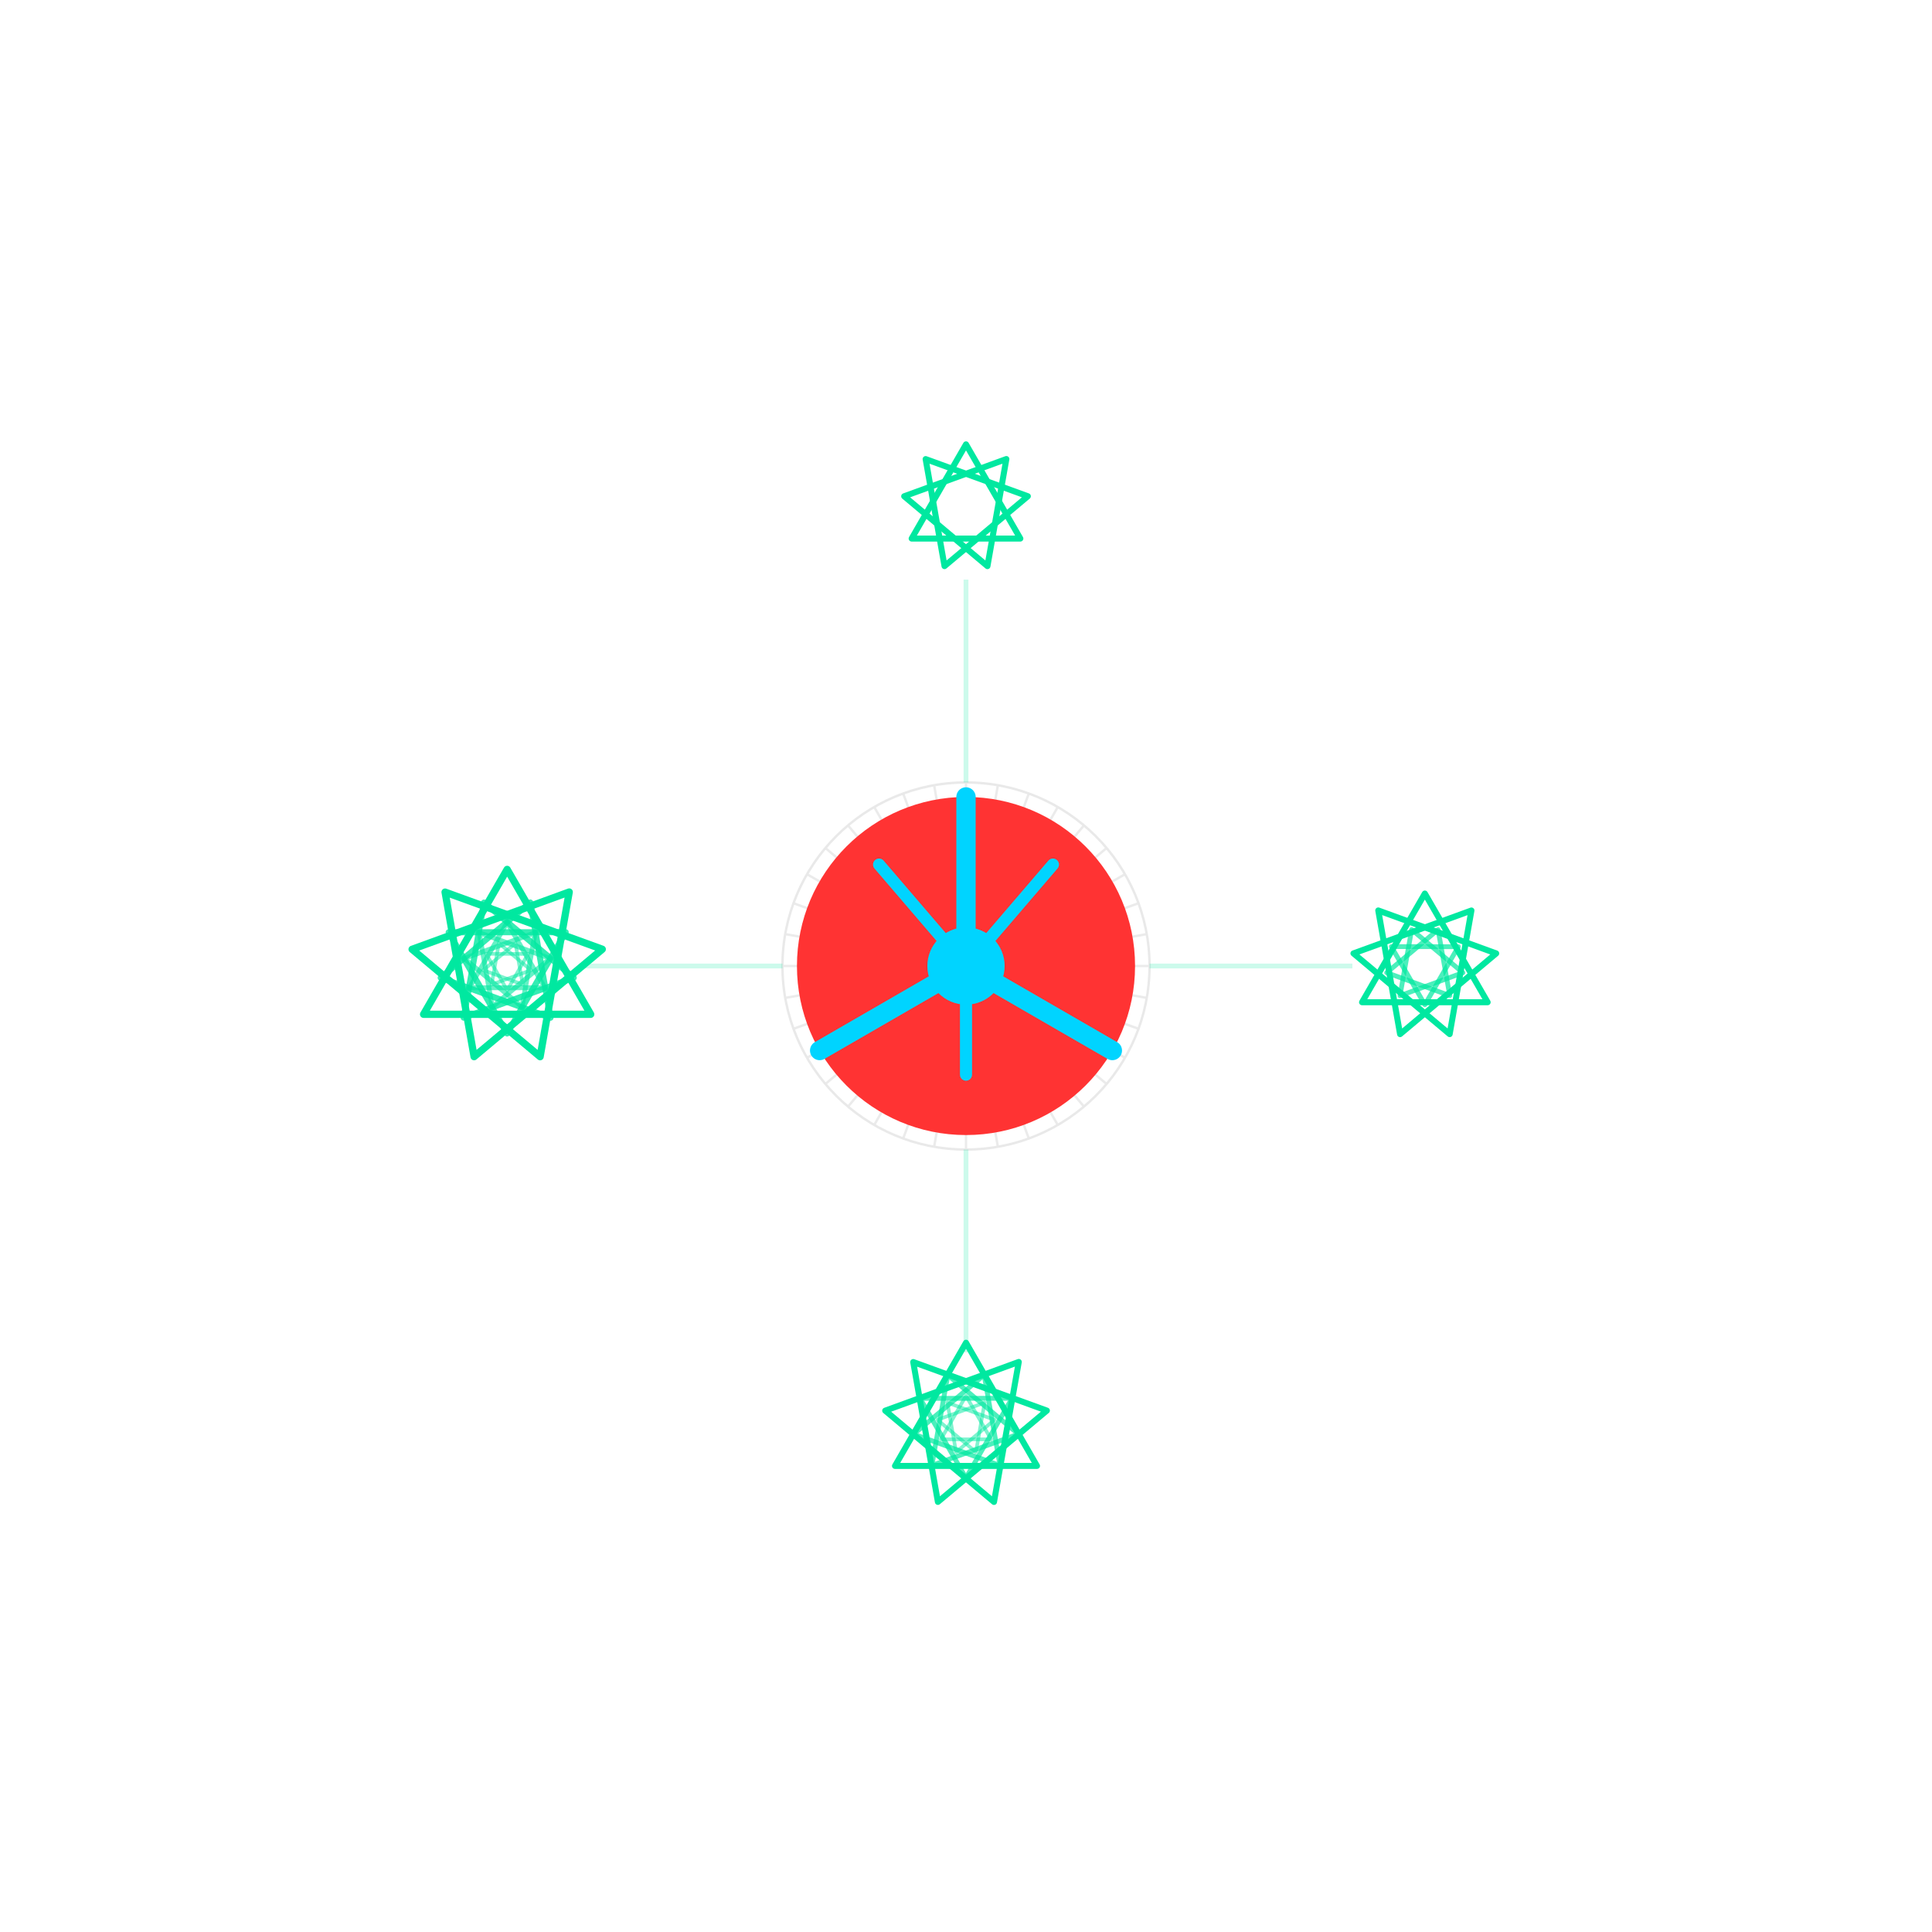
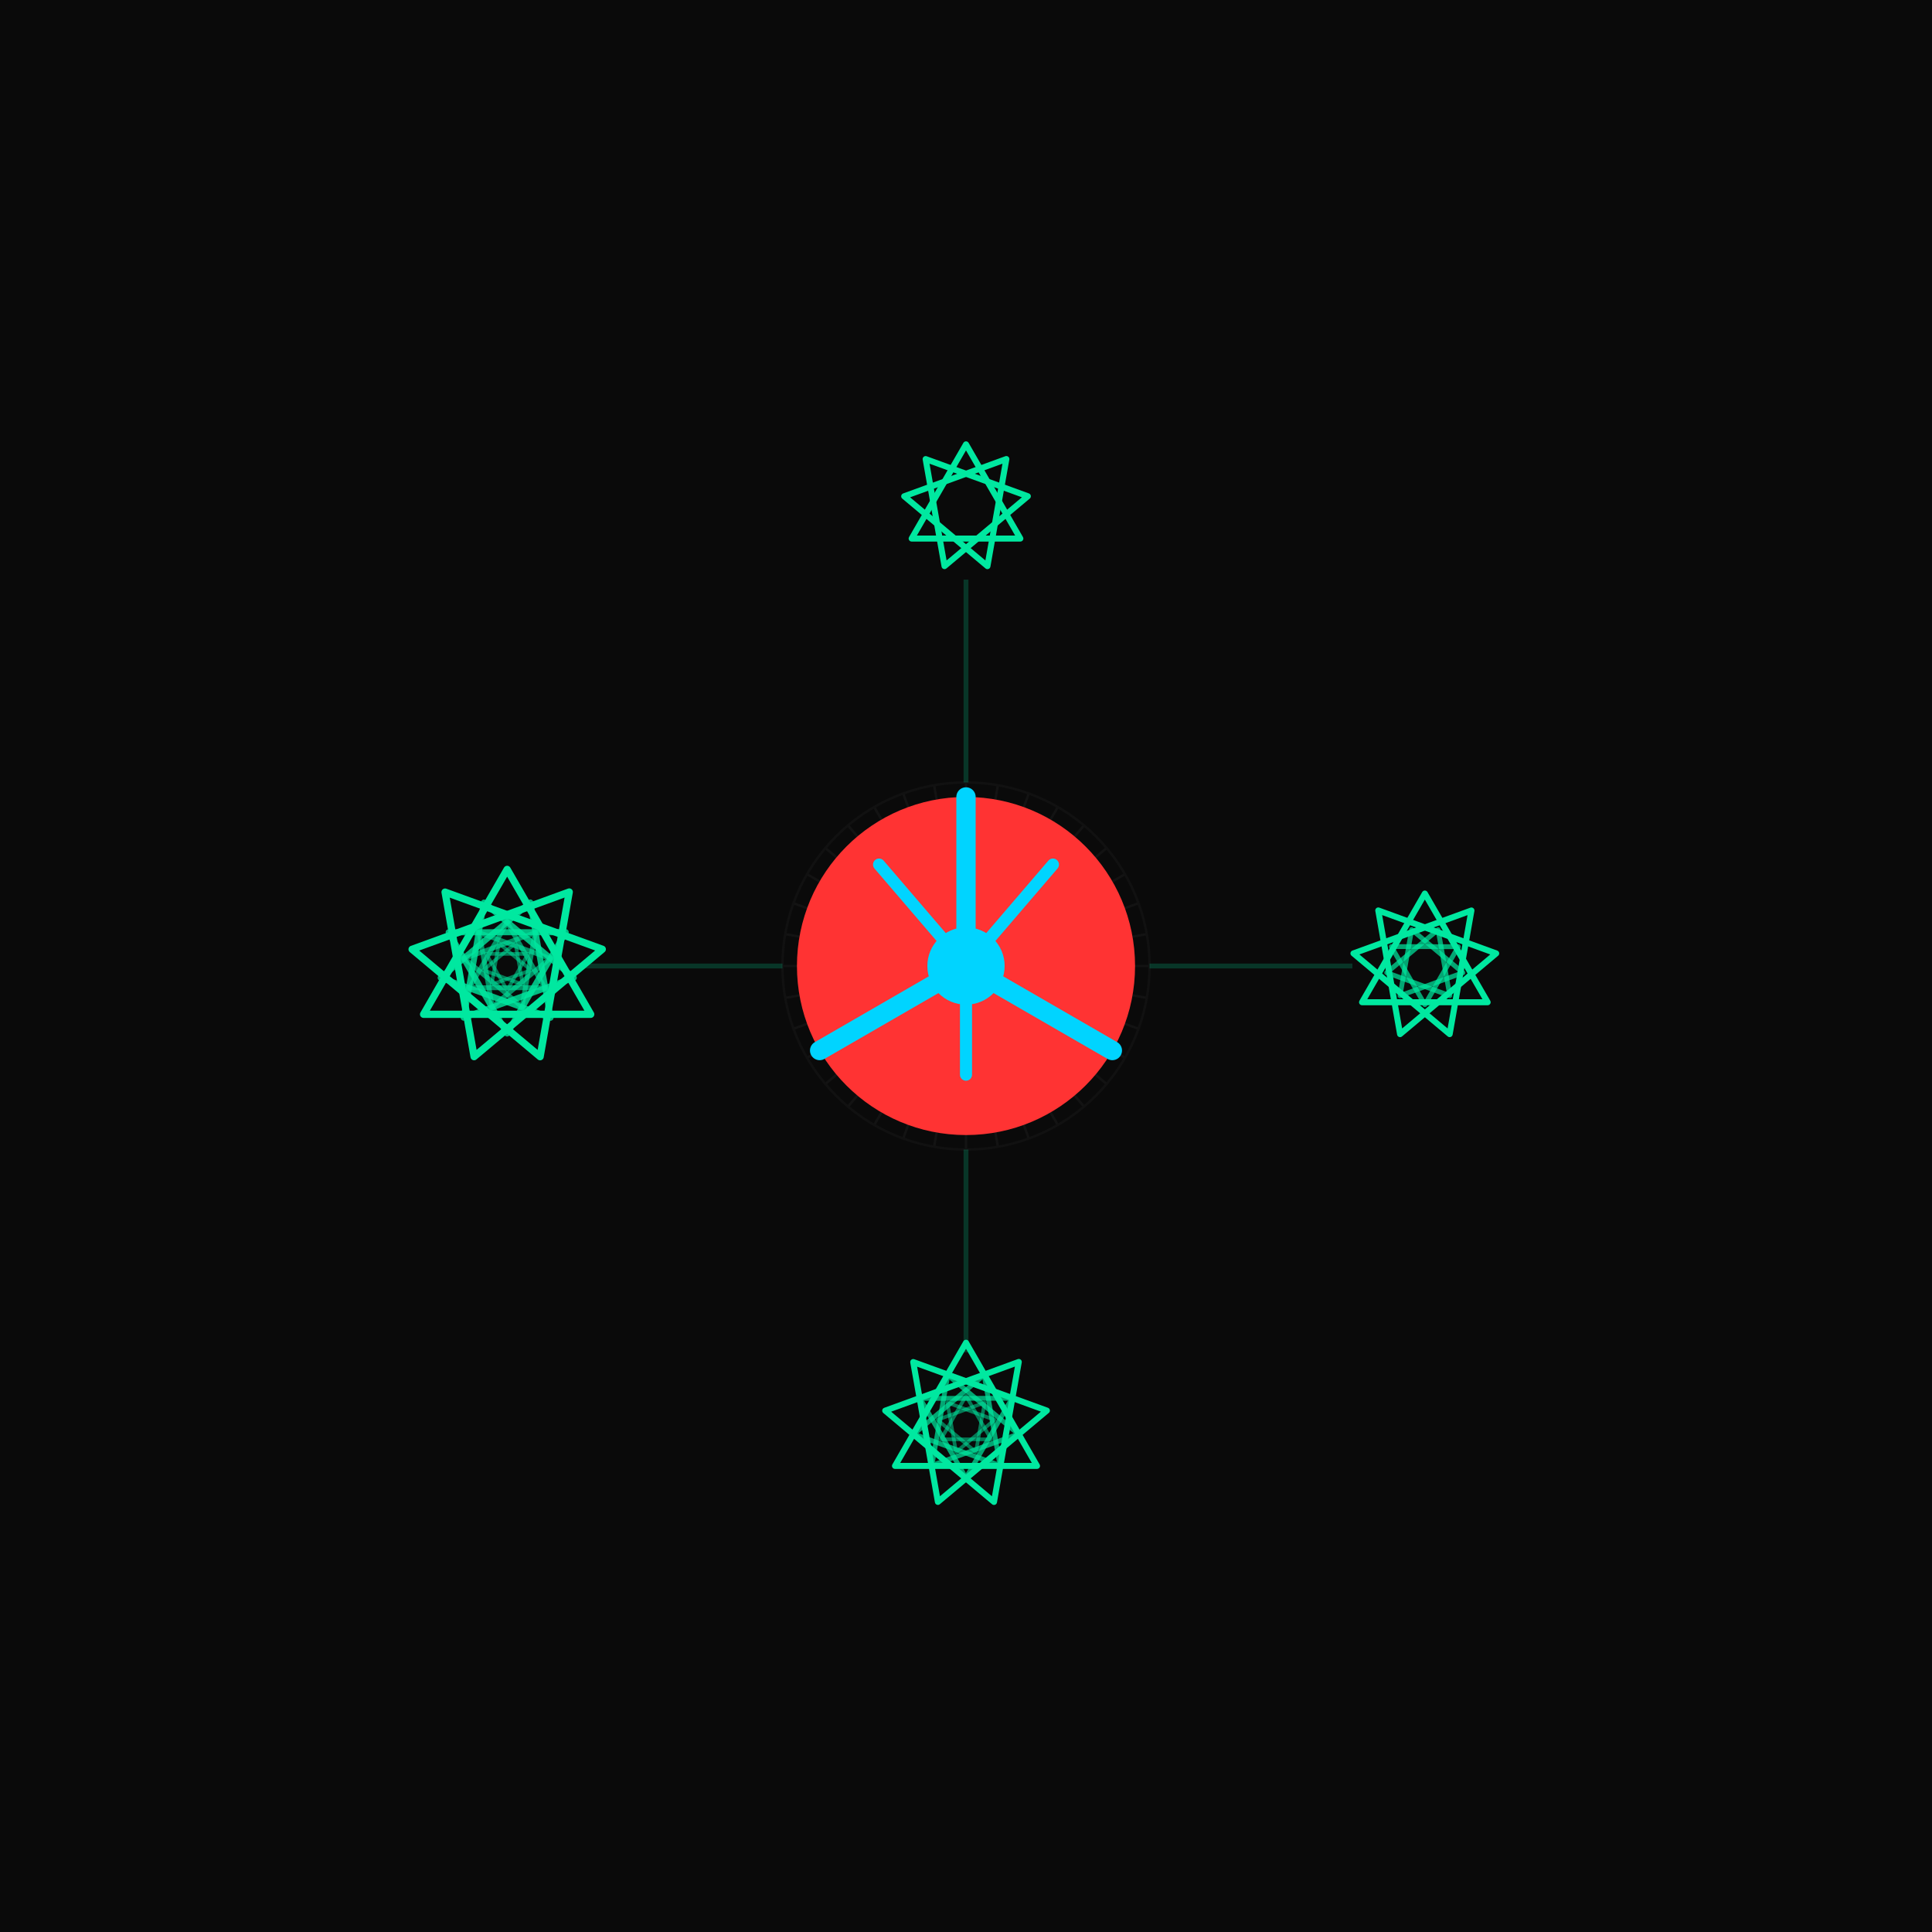
<svg xmlns="http://www.w3.org/2000/svg" viewBox="0 0 800 800" width="800" height="800">
-   <rect width="800" height="800" fill="none" />
+   <rect width="800" height="800" fill="#0a0a0a" />
  <g opacity="0.12">
    <g stroke="#555" stroke-width="1">
      <line x1="400" y1="350" x2="400" y2="324" transform="rotate(0, 400, 400)" />
      <line x1="400" y1="350" x2="400" y2="324" transform="rotate(10, 400, 400)" />
      <line x1="400" y1="350" x2="400" y2="324" transform="rotate(20, 400, 400)" />
      <line x1="400" y1="350" x2="400" y2="324" transform="rotate(30, 400, 400)" />
      <line x1="400" y1="350" x2="400" y2="324" transform="rotate(40, 400, 400)" />
      <line x1="400" y1="350" x2="400" y2="324" transform="rotate(50, 400, 400)" />
      <line x1="400" y1="350" x2="400" y2="324" transform="rotate(60, 400, 400)" />
      <line x1="400" y1="350" x2="400" y2="324" transform="rotate(70, 400, 400)" />
      <line x1="400" y1="350" x2="400" y2="324" transform="rotate(80, 400, 400)" />
      <line x1="400" y1="350" x2="400" y2="324" transform="rotate(90, 400, 400)" />
      <line x1="400" y1="350" x2="400" y2="324" transform="rotate(100, 400, 400)" />
      <line x1="400" y1="350" x2="400" y2="324" transform="rotate(110, 400, 400)" />
      <line x1="400" y1="350" x2="400" y2="324" transform="rotate(120, 400, 400)" />
      <line x1="400" y1="350" x2="400" y2="324" transform="rotate(130, 400, 400)" />
      <line x1="400" y1="350" x2="400" y2="324" transform="rotate(140, 400, 400)" />
      <line x1="400" y1="350" x2="400" y2="324" transform="rotate(150, 400, 400)" />
      <line x1="400" y1="350" x2="400" y2="324" transform="rotate(160, 400, 400)" />
      <line x1="400" y1="350" x2="400" y2="324" transform="rotate(170, 400, 400)" />
      <line x1="400" y1="350" x2="400" y2="324" transform="rotate(180, 400, 400)" />
      <line x1="400" y1="350" x2="400" y2="324" transform="rotate(190, 400, 400)" />
      <line x1="400" y1="350" x2="400" y2="324" transform="rotate(200, 400, 400)" />
      <line x1="400" y1="350" x2="400" y2="324" transform="rotate(210, 400, 400)" />
      <line x1="400" y1="350" x2="400" y2="324" transform="rotate(220, 400, 400)" />
      <line x1="400" y1="350" x2="400" y2="324" transform="rotate(230, 400, 400)" />
      <line x1="400" y1="350" x2="400" y2="324" transform="rotate(240, 400, 400)" />
      <line x1="400" y1="350" x2="400" y2="324" transform="rotate(250, 400, 400)" />
      <line x1="400" y1="350" x2="400" y2="324" transform="rotate(260, 400, 400)" />
      <line x1="400" y1="350" x2="400" y2="324" transform="rotate(270, 400, 400)" />
      <line x1="400" y1="350" x2="400" y2="324" transform="rotate(280, 400, 400)" />
      <line x1="400" y1="350" x2="400" y2="324" transform="rotate(290, 400, 400)" />
      <line x1="400" y1="350" x2="400" y2="324" transform="rotate(300, 400, 400)" />
      <line x1="400" y1="350" x2="400" y2="324" transform="rotate(310, 400, 400)" />
      <line x1="400" y1="350" x2="400" y2="324" transform="rotate(320, 400, 400)" />
      <line x1="400" y1="350" x2="400" y2="324" transform="rotate(330, 400, 400)" />
      <line x1="400" y1="350" x2="400" y2="324" transform="rotate(340, 400, 400)" />
      <line x1="400" y1="350" x2="400" y2="324" transform="rotate(350, 400, 400)" />
    </g>
    <circle cx="400" cy="400" r="76" fill="none" stroke="#444" stroke-width="1" />
  </g>
  <g stroke="#00e8a0" stroke-width="2" stroke-opacity="0.2">
    <line x1="400" y1="324" x2="400" y2="240" />
    <line x1="476" y1="400" x2="560" y2="400" />
    <line x1="400" y1="476" x2="400" y2="560" />
    <line x1="324" y1="400" x2="240" y2="400" />
  </g>
  <g transform="translate(400, 210)">
    <polygon points="0,-26 22.5,13 -22.5,13" fill="none" stroke="#00e8a0" stroke-width="2.5" stroke-linejoin="round" />
    <polygon points="0,-26 22.5,13 -22.5,13" fill="none" stroke="#00e8a0" stroke-width="2.5" stroke-linejoin="round" transform="rotate(40)" />
    <polygon points="0,-26 22.5,13 -22.5,13" fill="none" stroke="#00e8a0" stroke-width="2.5" stroke-linejoin="round" transform="rotate(80)" />
  </g>
  <g transform="translate(590, 400)">
    <polygon points="0,-30 26,15 -26,15" fill="none" stroke="#00e8a0" stroke-width="2.5" stroke-linejoin="round" />
    <polygon points="0,-30 26,15 -26,15" fill="none" stroke="#00e8a0" stroke-width="2.5" stroke-linejoin="round" transform="rotate(40)" />
    <polygon points="0,-30 26,15 -26,15" fill="none" stroke="#00e8a0" stroke-width="2.5" stroke-linejoin="round" transform="rotate(80)" />
    <polygon points="0,-16 13.9,8 -13.9,8" fill="none" stroke="#00e8a0" stroke-width="2" stroke-linejoin="round" opacity="0.7" transform="rotate(20)" />
    <polygon points="0,-16 13.9,8 -13.9,8" fill="none" stroke="#00e8a0" stroke-width="2" stroke-linejoin="round" opacity="0.7" transform="rotate(60)" />
    <polygon points="0,-16 13.9,8 -13.9,8" fill="none" stroke="#00e8a0" stroke-width="2" stroke-linejoin="round" opacity="0.7" transform="rotate(100)" />
  </g>
  <g transform="translate(400, 590)">
    <polygon points="0,-34 29.4,17 -29.4,17" fill="none" stroke="#00e8a0" stroke-width="2.5" stroke-linejoin="round" />
    <polygon points="0,-34 29.4,17 -29.4,17" fill="none" stroke="#00e8a0" stroke-width="2.5" stroke-linejoin="round" transform="rotate(40)" />
    <polygon points="0,-34 29.4,17 -29.4,17" fill="none" stroke="#00e8a0" stroke-width="2.5" stroke-linejoin="round" transform="rotate(80)" />
    <polygon points="0,-22 19,11 -19,11" fill="none" stroke="#00e8a0" stroke-width="2" stroke-linejoin="round" opacity="0.7" transform="rotate(20)" />
    <polygon points="0,-22 19,11 -19,11" fill="none" stroke="#00e8a0" stroke-width="2" stroke-linejoin="round" opacity="0.7" transform="rotate(60)" />
    <polygon points="0,-22 19,11 -19,11" fill="none" stroke="#00e8a0" stroke-width="2" stroke-linejoin="round" opacity="0.7" transform="rotate(100)" />
    <polygon points="0,-12 10.4,6 -10.4,6" fill="none" stroke="#00e8a0" stroke-width="1.5" stroke-linejoin="round" opacity="0.5" />
    <polygon points="0,-12 10.4,6 -10.4,6" fill="none" stroke="#00e8a0" stroke-width="1.5" stroke-linejoin="round" opacity="0.5" transform="rotate(40)" />
    <polygon points="0,-12 10.4,6 -10.4,6" fill="none" stroke="#00e8a0" stroke-width="1.5" stroke-linejoin="round" opacity="0.5" transform="rotate(80)" />
  </g>
  <g transform="translate(210, 400)">
    <polygon points="0,-40 34.6,20 -34.6,20" fill="none" stroke="#00e8a0" stroke-width="3" stroke-linejoin="round" />
    <polygon points="0,-40 34.6,20 -34.6,20" fill="none" stroke="#00e8a0" stroke-width="3" stroke-linejoin="round" transform="rotate(40)" />
    <polygon points="0,-40 34.6,20 -34.6,20" fill="none" stroke="#00e8a0" stroke-width="3" stroke-linejoin="round" transform="rotate(80)" />
    <polygon points="0,-28 24.2,14 -24.2,14" fill="none" stroke="#00e8a0" stroke-width="2.5" stroke-linejoin="round" opacity="0.8" transform="rotate(20)" />
    <polygon points="0,-28 24.2,14 -24.2,14" fill="none" stroke="#00e8a0" stroke-width="2.5" stroke-linejoin="round" opacity="0.8" transform="rotate(60)" />
    <polygon points="0,-28 24.2,14 -24.2,14" fill="none" stroke="#00e8a0" stroke-width="2.5" stroke-linejoin="round" opacity="0.8" transform="rotate(100)" />
    <polygon points="0,-18 15.6,9 -15.6,9" fill="none" stroke="#00e8a0" stroke-width="2" stroke-linejoin="round" opacity="0.6" />
    <polygon points="0,-18 15.6,9 -15.6,9" fill="none" stroke="#00e8a0" stroke-width="2" stroke-linejoin="round" opacity="0.6" transform="rotate(40)" />
    <polygon points="0,-18 15.6,9 -15.6,9" fill="none" stroke="#00e8a0" stroke-width="2" stroke-linejoin="round" opacity="0.6" transform="rotate(80)" />
    <polygon points="0,-10 8.7,5 -8.7,5" fill="none" stroke="#00e8a0" stroke-width="1.5" stroke-linejoin="round" opacity="0.5" transform="rotate(20)" />
    <polygon points="0,-10 8.7,5 -8.7,5" fill="none" stroke="#00e8a0" stroke-width="1.5" stroke-linejoin="round" opacity="0.5" transform="rotate(60)" />
    <polygon points="0,-10 8.7,5 -8.7,5" fill="none" stroke="#00e8a0" stroke-width="1.5" stroke-linejoin="round" opacity="0.5" transform="rotate(100)" />
  </g>
  <circle cx="400" cy="400" r="70" fill="#ff3333" />
  <g stroke="#00d4ff" stroke-linecap="round">
    <line x1="400" y1="400" x2="400" y2="330" stroke-width="8" />
    <line x1="400" y1="400" x2="339.4" y2="435" stroke-width="8" />
    <line x1="400" y1="400" x2="460.6" y2="435" stroke-width="8" />
    <line x1="400" y1="400" x2="436" y2="358" stroke-width="5" />
    <line x1="400" y1="400" x2="400" y2="445" stroke-width="5" />
    <line x1="400" y1="400" x2="364" y2="358" stroke-width="5" />
  </g>
  <circle cx="400" cy="400" r="16" fill="#00d4ff" />
</svg>
